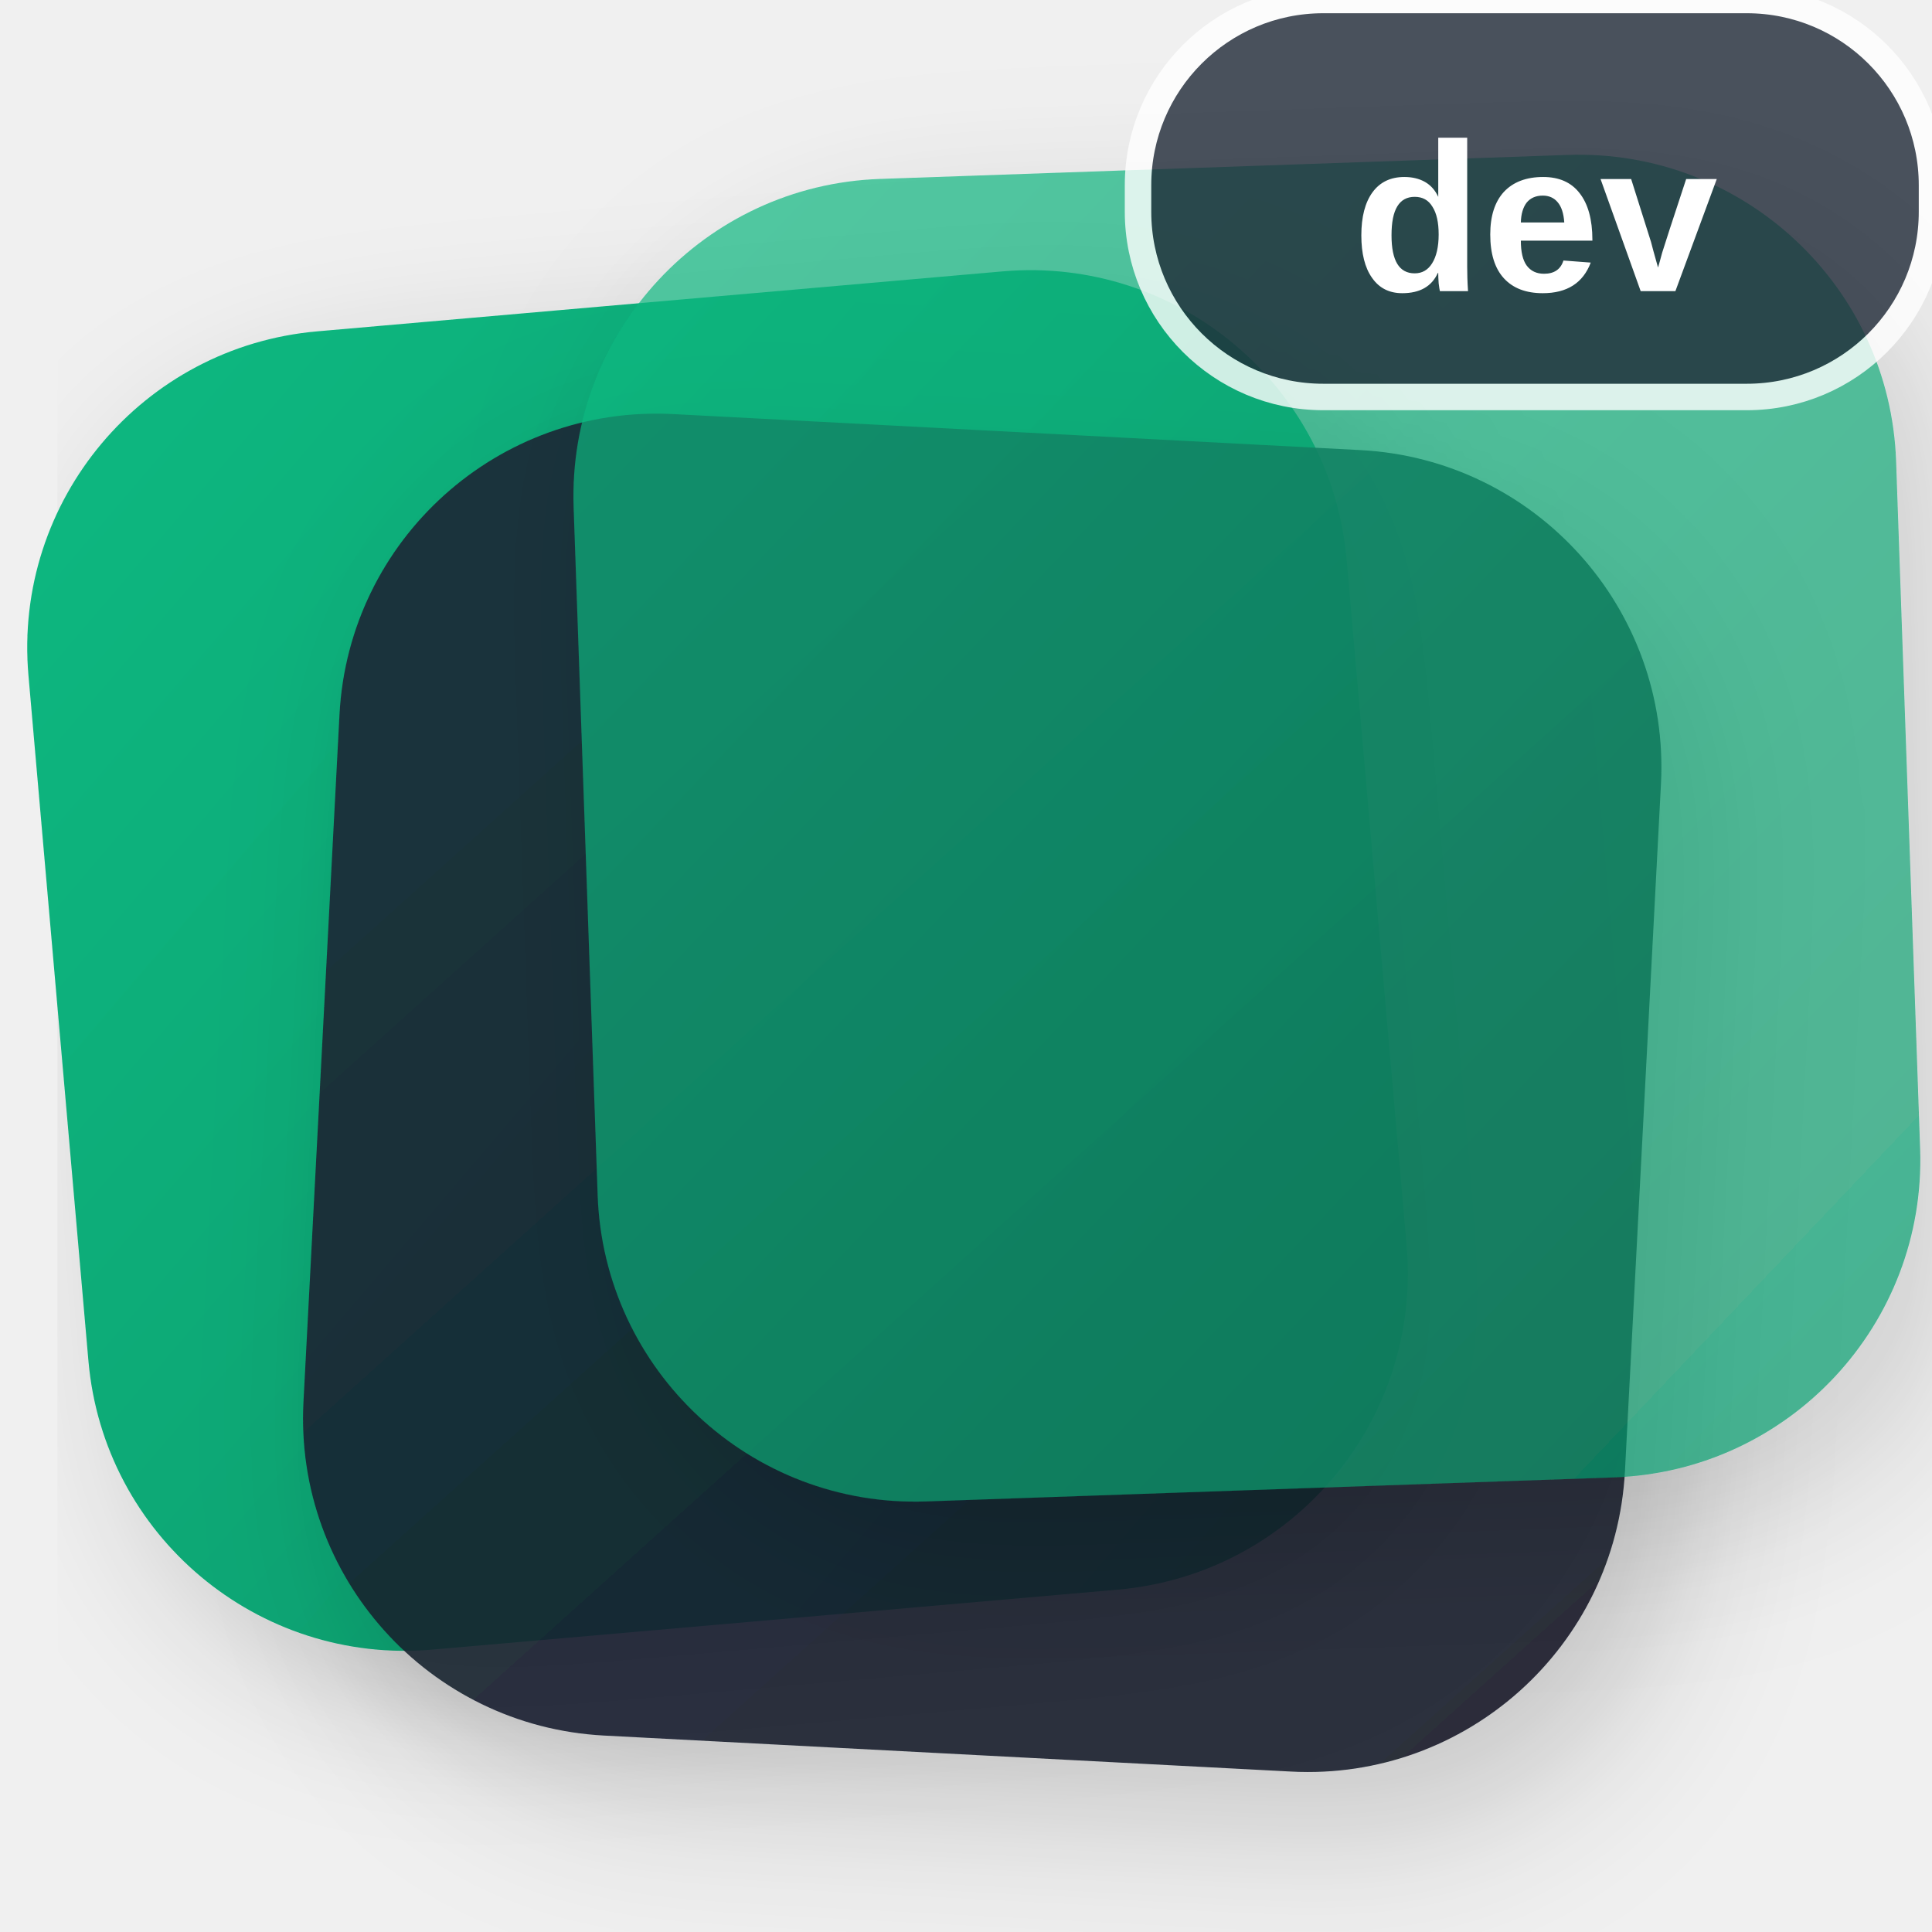
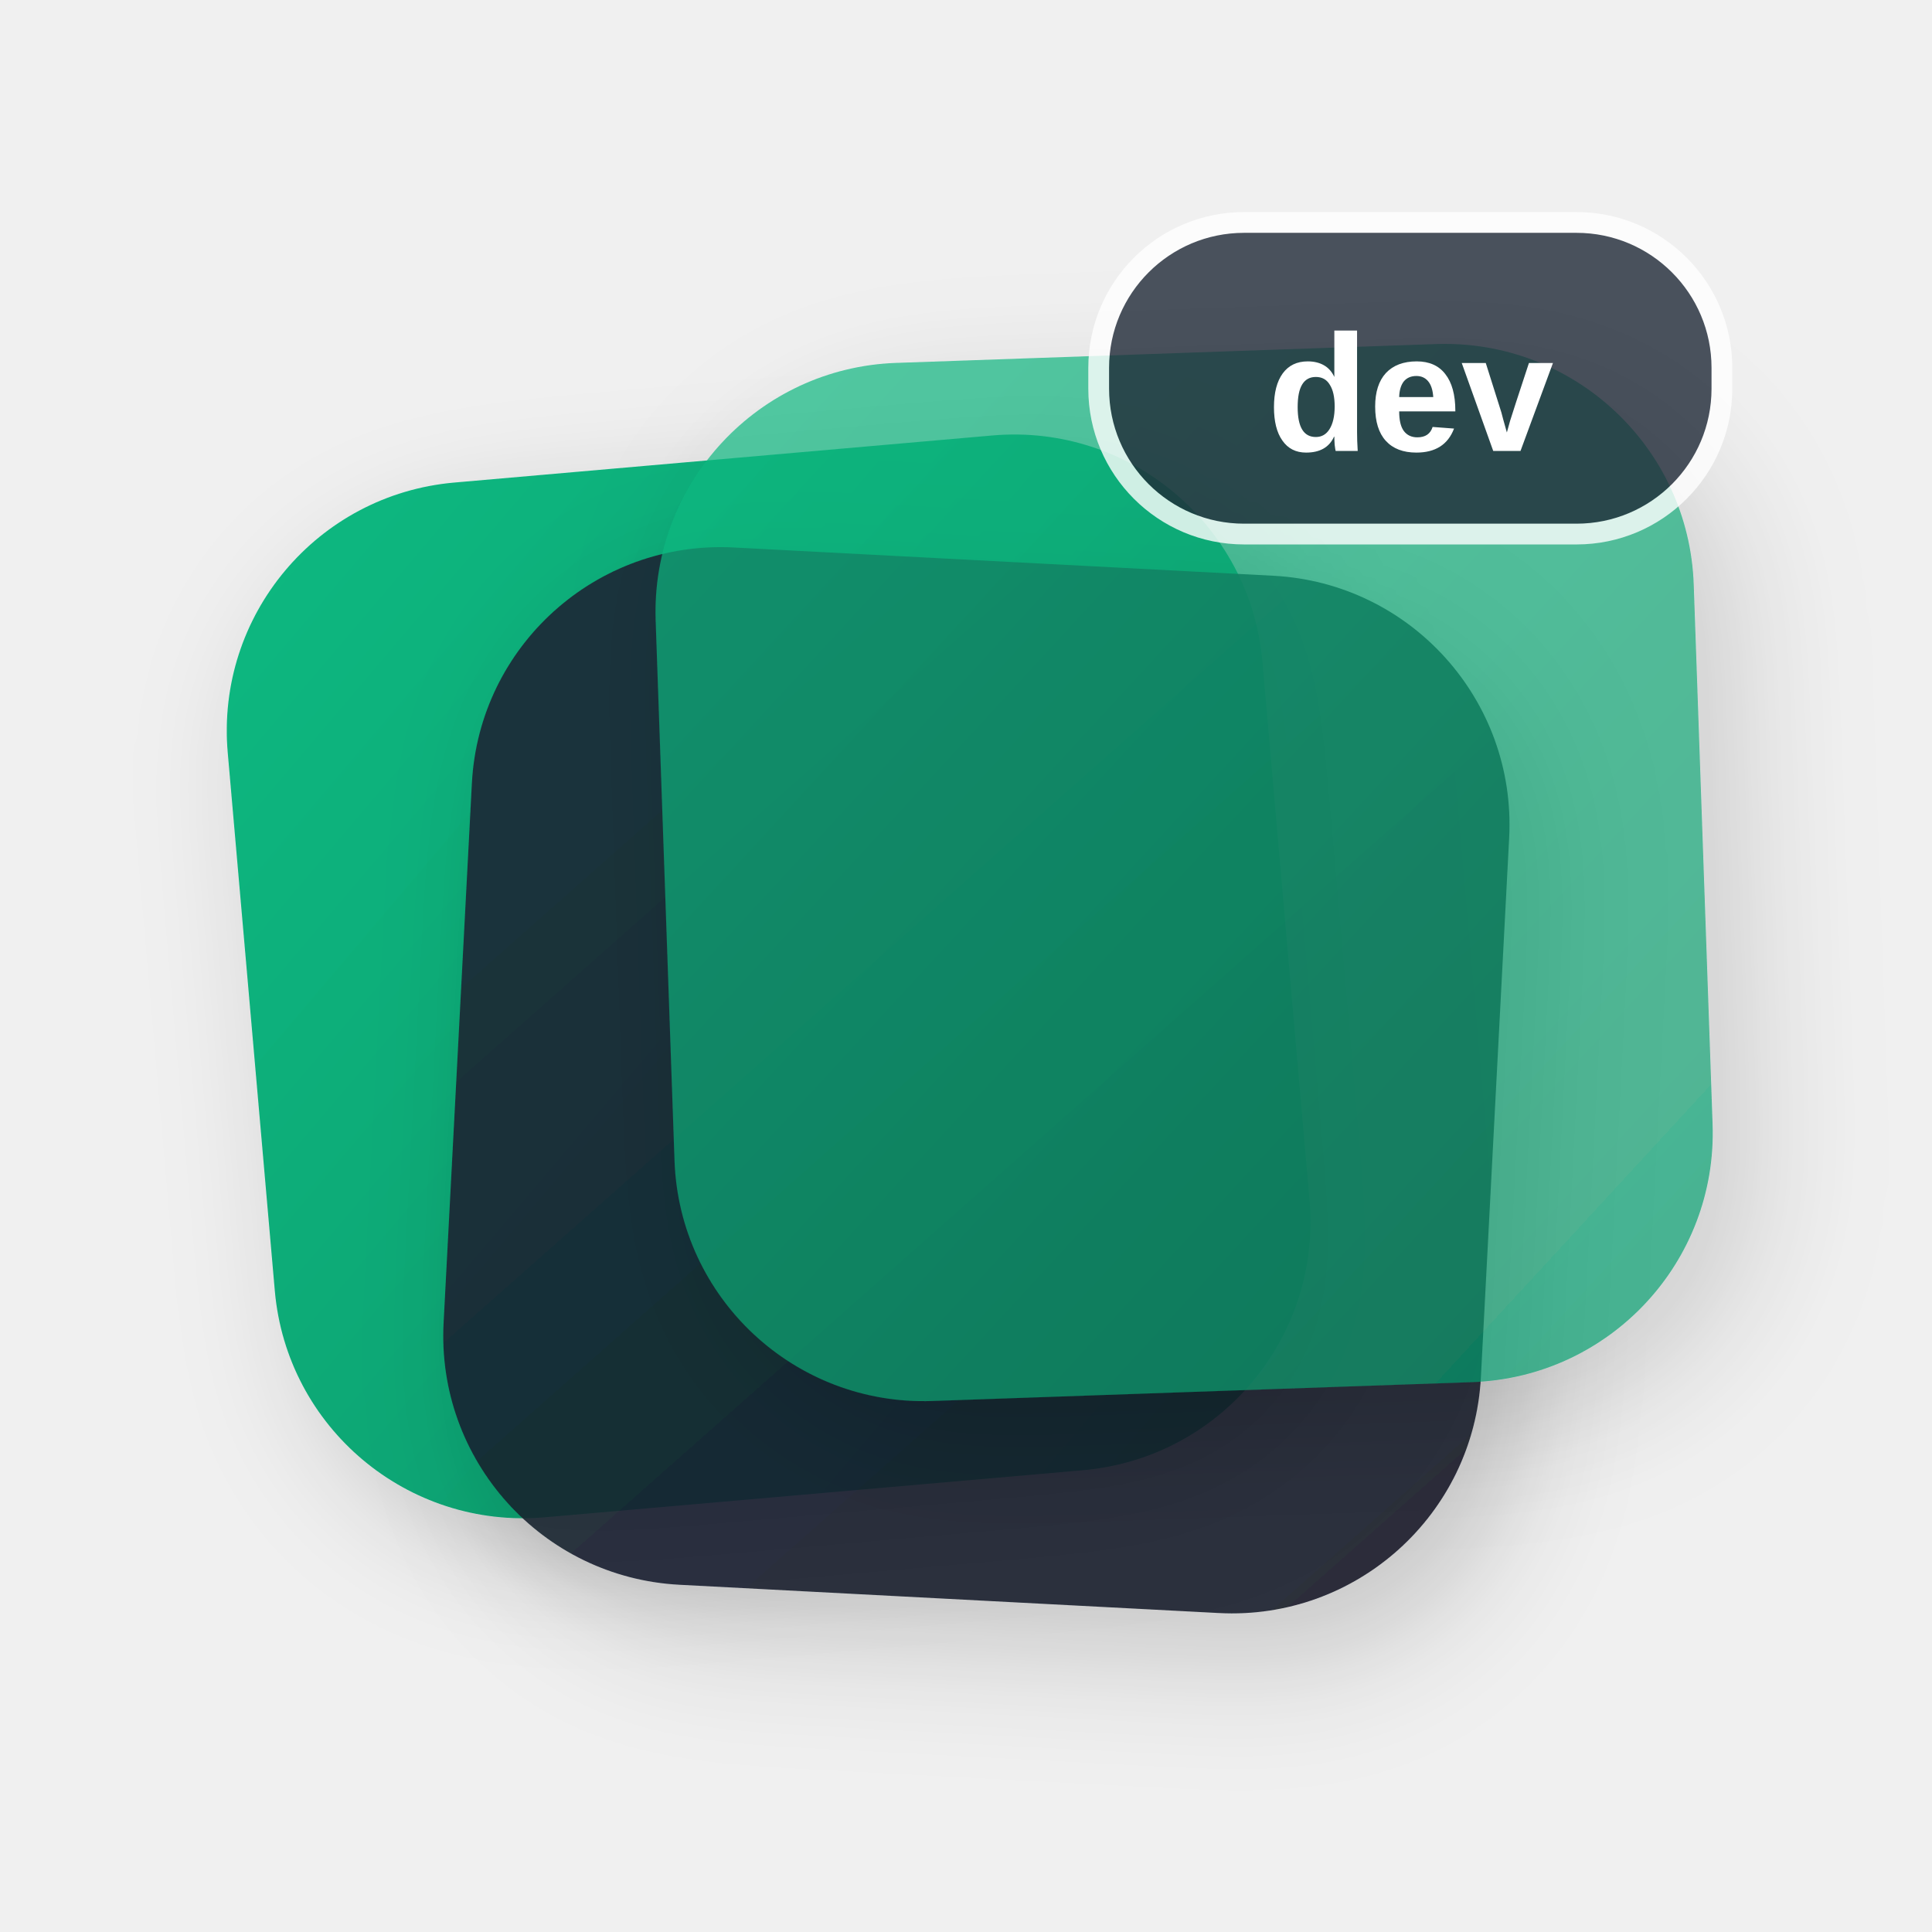
- <svg xmlns="http://www.w3.org/2000/svg" viewBox="17.887 18.708 73 73">
+ <svg xmlns="http://www.w3.org/2000/svg" viewBox="8 8 93 93">
  <defs>
    <linearGradient id="grad1" x1="0%" y1="0%" x2="100%" y2="100%">
      <stop offset="0%" stop-color="#10B981" stop-opacity="1" />
      <stop offset="100%" stop-color="#059669" stop-opacity="1" />
    </linearGradient>
    <linearGradient id="grad2" x1="0%" y1="0%" x2="100%" y2="100%">
      <stop offset="0%" stop-color="#1F2937" stop-opacity="1" />
      <stop offset="100%" stop-color="#111827" stop-opacity="1" />
    </linearGradient>
    <filter id="shadow" x="-20%" y="-20%" width="140%" height="140%">
      <feDropShadow dx="2" dy="2" stdDeviation="3" flood-color="#000000" flood-opacity="0.2" />
    </filter>
  </defs>
  <rect x="20" y="30" width="50" height="50" rx="12" fill="url(#grad1)" transform="rotate(-5, 45, 55)" filter="url(#shadow)" />
  <rect x="30" y="35" width="50" height="50" rx="12" fill="url(#grad2)" transform="rotate(3, 55, 60)" opacity="0.9" filter="url(#shadow)" />
  <rect x="40" y="25" width="50" height="50" rx="12" fill="url(#grad1)" transform="rotate(-2, 65, 50)" opacity="0.7" filter="url(#shadow)" />
  <g transform="translate(60.887, 18.708)">
    <rect x="0" y="0" width="30" height="15" rx="7" fill="#1F2937" stroke="white" stroke-width="1" opacity="0.8" />
    <text x="15" y="11" font-family="Arial, sans-serif" font-size="8" font-weight="bold" fill="white" text-anchor="middle">dev</text>
  </g>
</svg>
